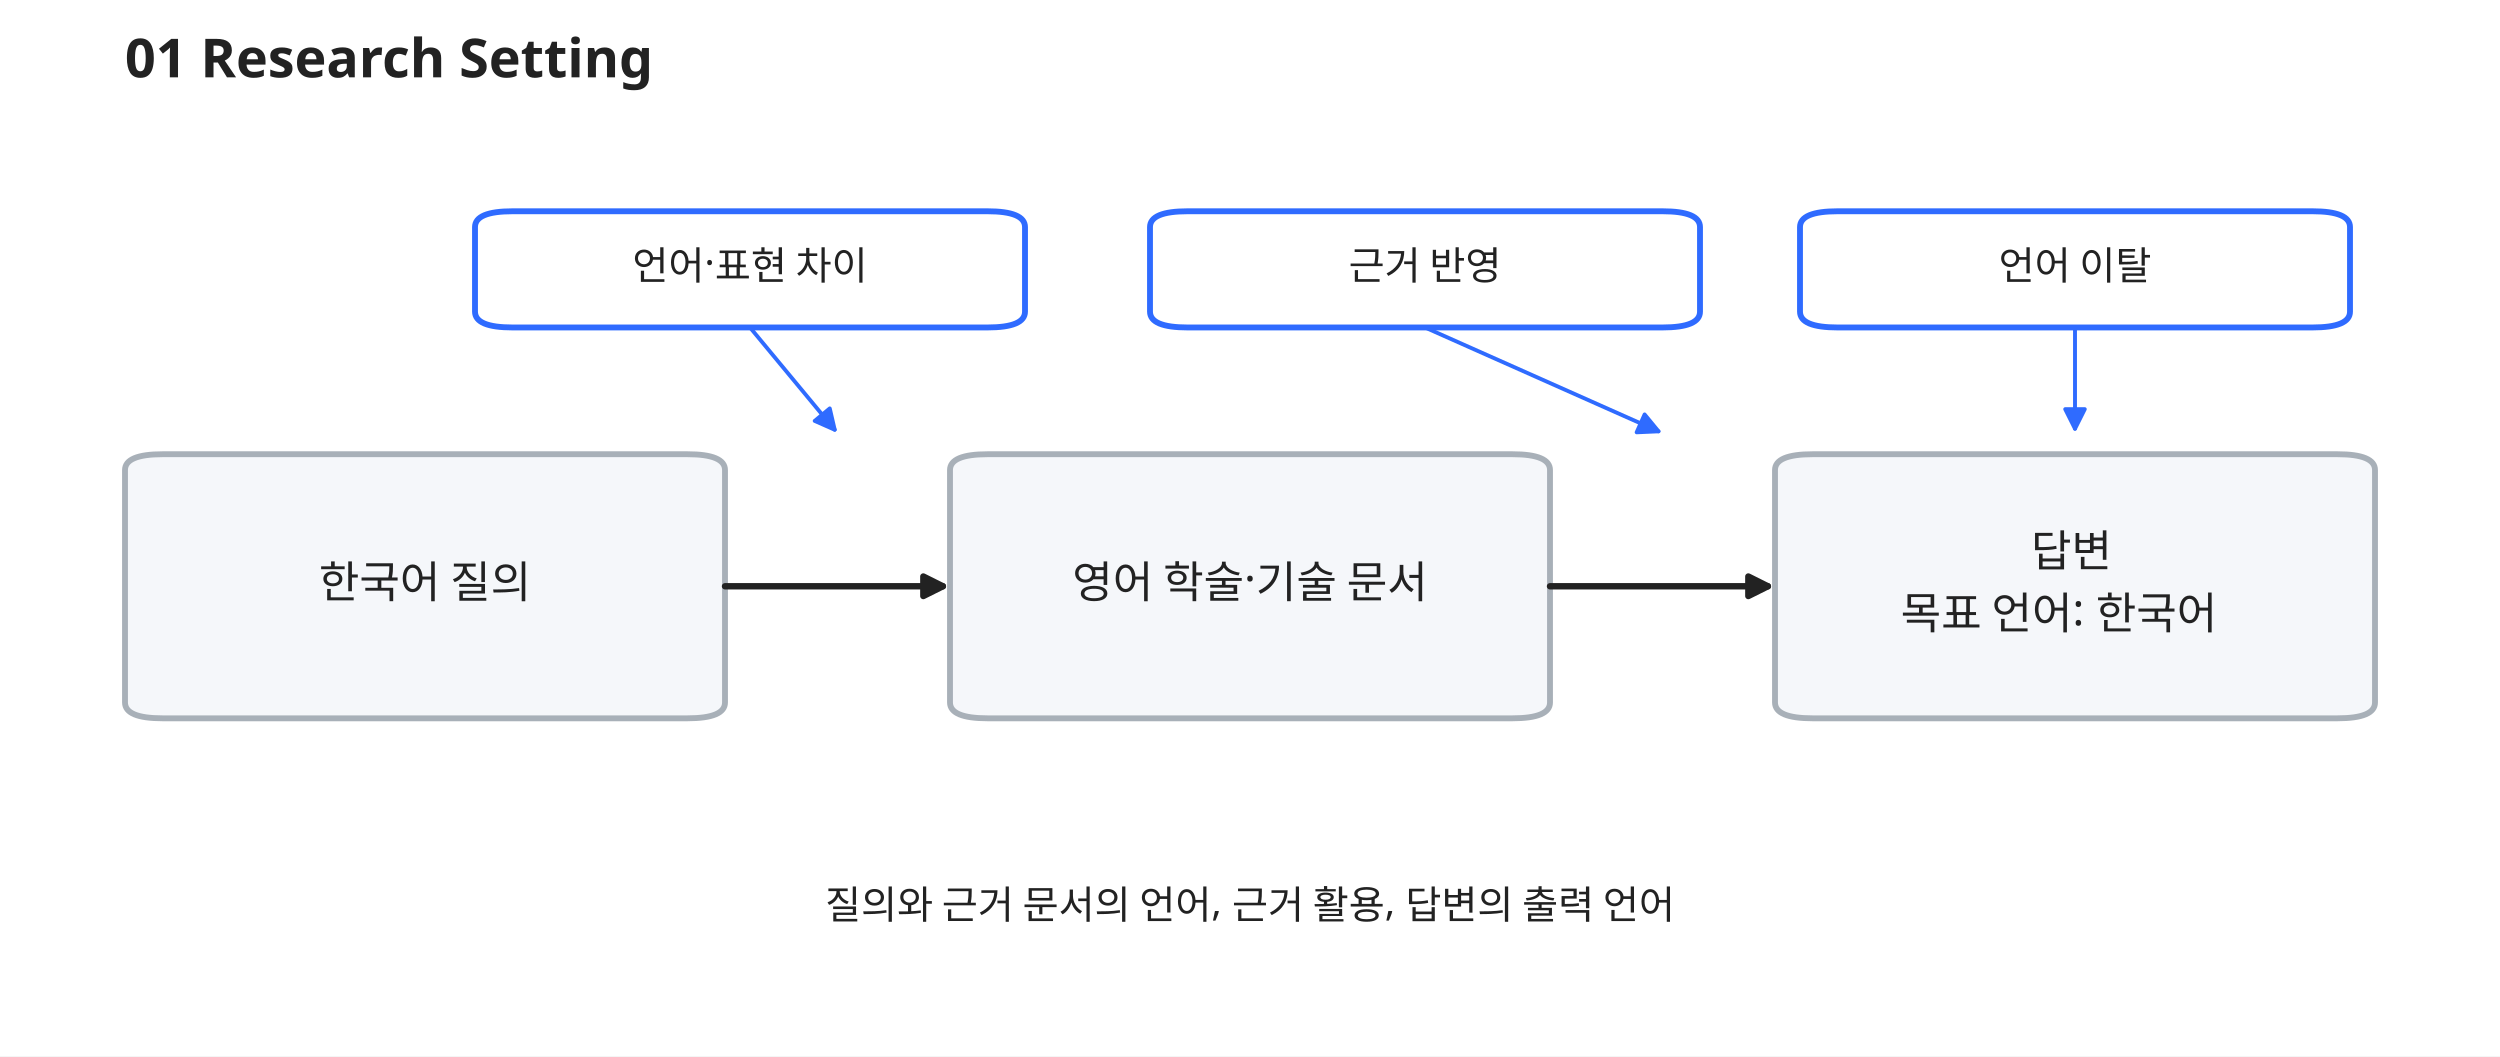
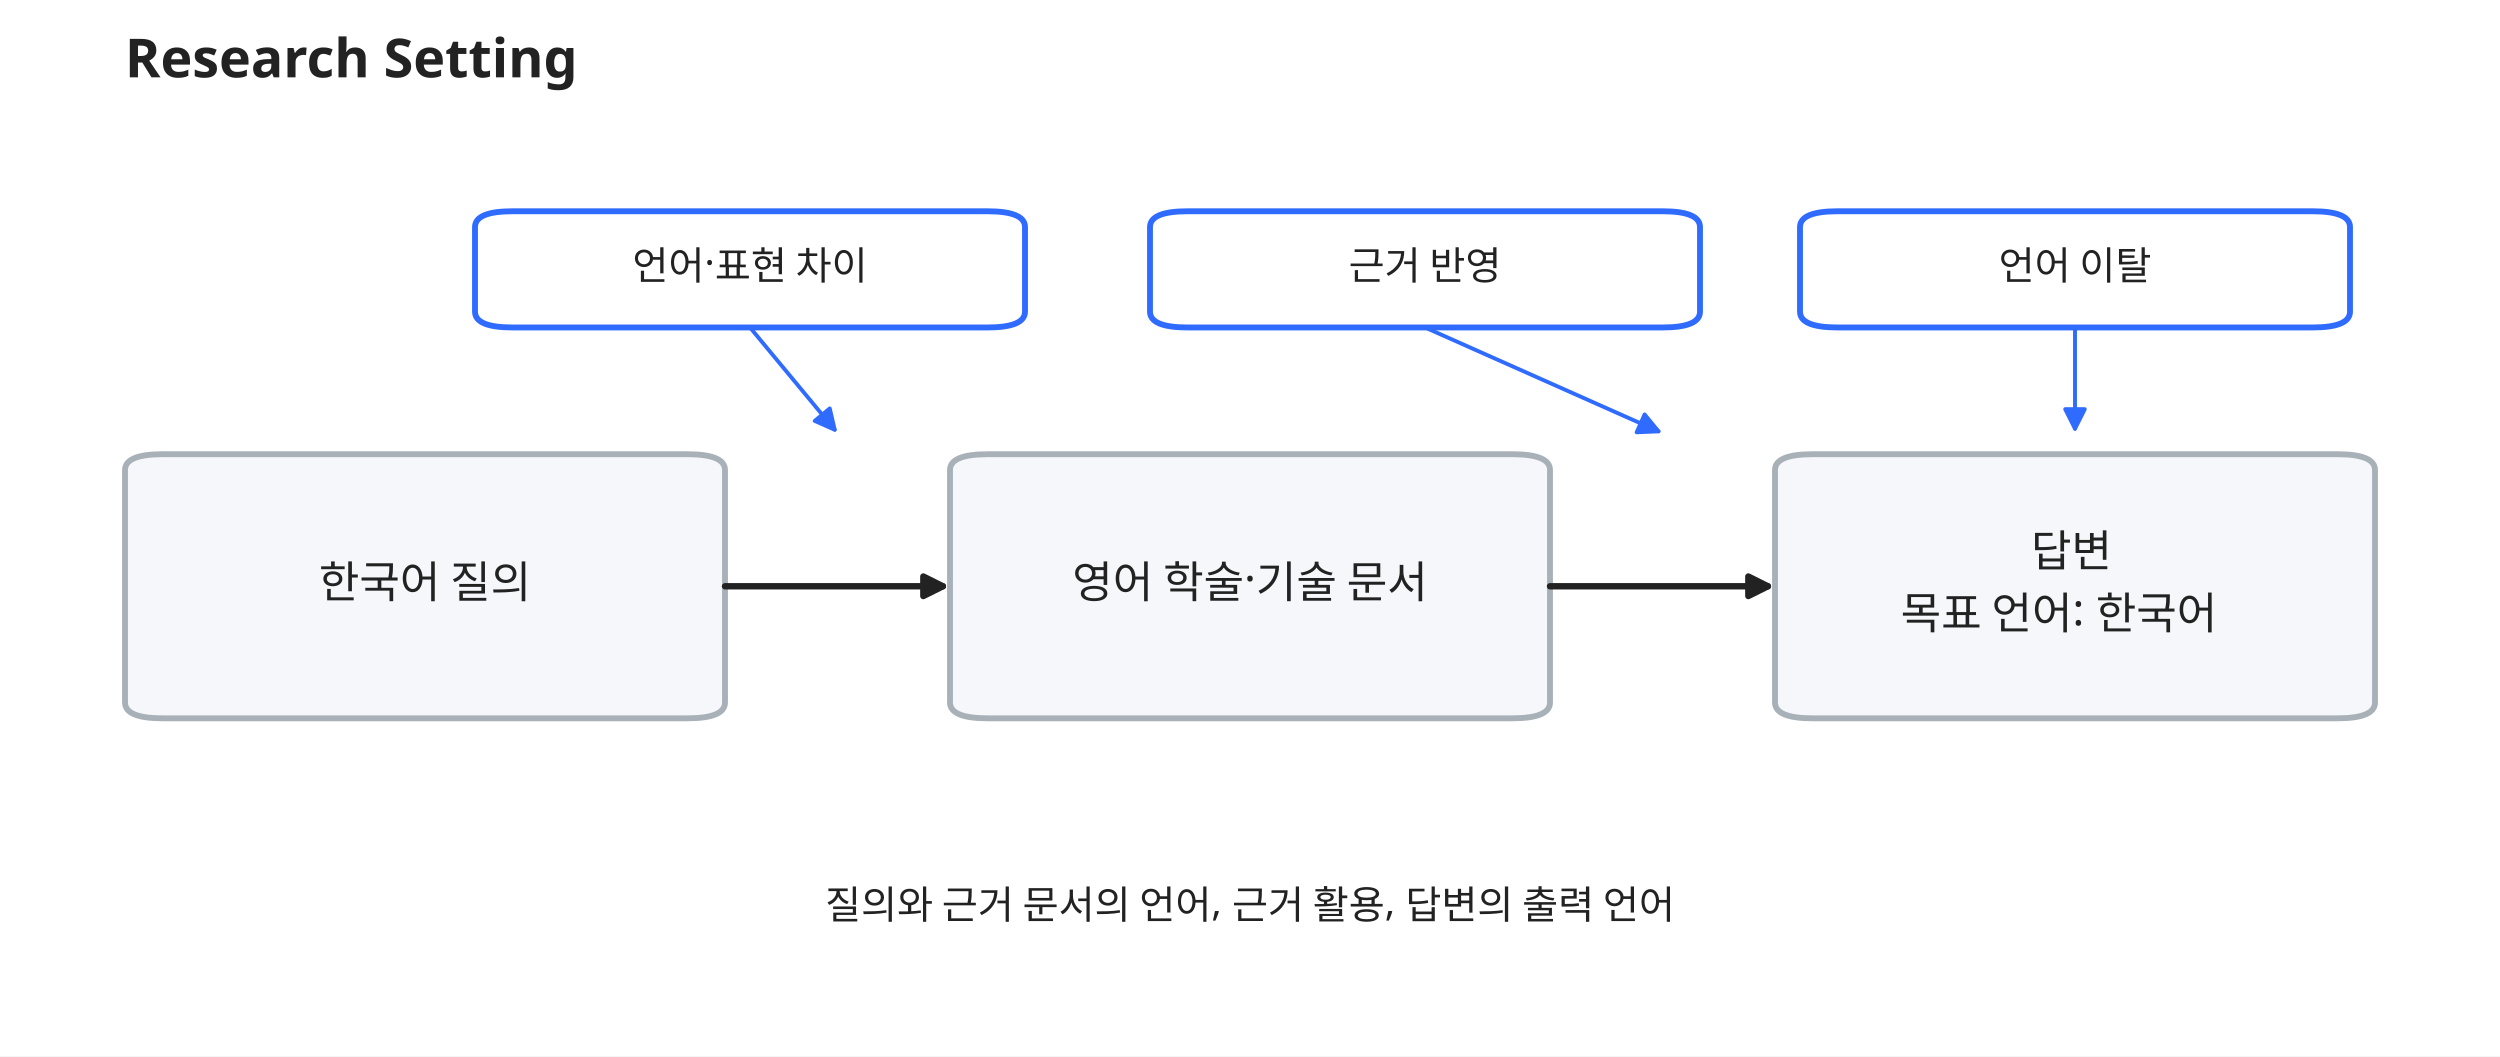
<svg xmlns="http://www.w3.org/2000/svg" width="511.2pt" height="216pt" viewBox="0 0 511.2 216" version="1.1">
  <defs>
    <style type="text/css">*{stroke-linejoin: round; stroke-linecap: butt}</style>
  </defs>
  <g id="figure_1">
    <g id="patch_1">
      <path d="M 0 216 L 511.2 216 L 511.2 0 L 0 0 z " style="fill: #ffffff" />
    </g>
    <g id="axes_1">
      <g id="patch_2">
        <path d="M 33.228 146.88 L 140.58 146.88 Q 148.248 146.88 148.248 143.64 L 148.248 96.12 Q 148.248 92.88 140.58 92.88 L 33.228 92.88 Q 25.56 92.88 25.56 96.12 L 25.56 143.64 Q 25.56 146.88 33.228 146.88 z " clip-path="url(#p0d0d12ceb9)" style="fill: #f5f7fa; stroke: #a8b0b8; stroke-width: 1.2; stroke-linejoin: miter" />
      </g>
      <g id="patch_3">
        <path d="M 201.924 146.88 L 309.276 146.88 Q 316.944 146.88 316.944 143.64 L 316.944 96.12 Q 316.944 92.88 309.276 92.88 L 201.924 92.88 Q 194.256 92.88 194.256 96.12 L 194.256 143.64 Q 194.256 146.88 201.924 146.88 z " clip-path="url(#p0d0d12ceb9)" style="fill: #f5f7fa; stroke: #a8b0b8; stroke-width: 1.2; stroke-linejoin: miter" />
      </g>
      <g id="patch_4">
        <path d="M 370.62 146.88 L 477.972 146.88 Q 485.64 146.88 485.64 143.64 L 485.64 96.12 Q 485.64 92.88 477.972 92.88 L 370.62 92.88 Q 362.952 92.88 362.952 96.12 L 362.952 143.64 Q 362.952 146.88 370.62 146.88 z " clip-path="url(#p0d0d12ceb9)" style="fill: #f5f7fa; stroke: #a8b0b8; stroke-width: 1.2; stroke-linejoin: miter" />
      </g>
      <g id="patch_5">
        <path d="M 148.248 119.88 Q 171.252 119.88 192.803 119.88 " clip-path="url(#p0d0d12ceb9)" style="fill: none; stroke: #222222; stroke-width: 1.3; stroke-linecap: round" />
        <path d="M 188.803 117.88 L 192.803 119.88 L 188.803 121.88 z " clip-path="url(#p0d0d12ceb9)" style="fill: #222222; stroke: #222222; stroke-width: 1.3; stroke-linecap: round" />
      </g>
      <g id="patch_6">
        <path d="M 316.944 119.88 Q 339.948 119.88 361.499 119.88 " clip-path="url(#p0d0d12ceb9)" style="fill: none; stroke: #222222; stroke-width: 1.3; stroke-linecap: round" />
        <path d="M 357.499 117.88 L 361.499 119.88 L 357.499 121.88 z " clip-path="url(#p0d0d12ceb9)" style="fill: #222222; stroke: #222222; stroke-width: 1.3; stroke-linecap: round" />
      </g>
      <g id="patch_7">
        <path d="M 104.796 66.96 L 201.924 66.96 Q 209.592 66.96 209.592 63.72 L 209.592 46.44 Q 209.592 43.2 201.924 43.2 L 104.796 43.2 Q 97.128 43.2 97.128 46.44 L 97.128 63.72 Q 97.128 66.96 104.796 66.96 z " clip-path="url(#p0d0d12ceb9)" style="fill: #ffffff; stroke: #2f6bff; stroke-width: 1.2; stroke-linejoin: miter" />
      </g>
      <g id="patch_8">
        <path d="M 153.36 66.96 Q 162.306 77.76 170.681 87.871 " clip-path="url(#p0d0d12ceb9)" style="fill: none; stroke: #2f6bff; stroke-width: 0.8; stroke-linecap: round" />
        <path d="M 169.67 83.515 L 170.681 87.871 L 166.59 86.067 z " clip-path="url(#p0d0d12ceb9)" style="fill: #2f6bff; stroke: #2f6bff; stroke-width: 0.8; stroke-linecap: round" />
      </g>
      <g id="patch_9">
        <path d="M 242.82 66.96 L 339.948 66.96 Q 347.616 66.96 347.616 63.72 L 347.616 46.44 Q 347.616 43.2 339.948 43.2 L 242.82 43.2 Q 235.152 43.2 235.152 46.44 L 235.152 63.72 Q 235.152 66.96 242.82 66.96 z " clip-path="url(#p0d0d12ceb9)" style="fill: #ffffff; stroke: #2f6bff; stroke-width: 1.2; stroke-linejoin: miter" />
      </g>
      <g id="patch_10">
        <path d="M 291.384 66.96 Q 315.666 77.76 339.131 88.197 " clip-path="url(#p0d0d12ceb9)" style="fill: none; stroke: #2f6bff; stroke-width: 0.8; stroke-linecap: round" />
        <path d="M 336.289 84.744 L 339.131 88.197 L 334.663 88.398 z " clip-path="url(#p0d0d12ceb9)" style="fill: #2f6bff; stroke: #2f6bff; stroke-width: 0.8; stroke-linecap: round" />
      </g>
      <g id="patch_11">
        <path d="M 375.732 66.96 L 472.86 66.96 Q 480.528 66.96 480.528 63.72 L 480.528 46.44 Q 480.528 43.2 472.86 43.2 L 375.732 43.2 Q 368.064 43.2 368.064 46.44 L 368.064 63.72 Q 368.064 66.96 375.732 66.96 z " clip-path="url(#p0d0d12ceb9)" style="fill: #ffffff; stroke: #2f6bff; stroke-width: 1.2; stroke-linejoin: miter" />
      </g>
      <g id="patch_12">
        <path d="M 424.296 66.96 Q 424.296 77.76 424.296 87.666 " clip-path="url(#p0d0d12ceb9)" style="fill: none; stroke: #2f6bff; stroke-width: 0.8; stroke-linecap: round" />
        <path d="M 426.296 83.666 L 424.296 87.666 L 422.296 83.666 z " clip-path="url(#p0d0d12ceb9)" style="fill: #2f6bff; stroke: #2f6bff; stroke-width: 0.8; stroke-linecap: round" />
      </g>
      <g id="text_1">
-         <text style="font-weight: 700; font-size: 11px; font-family: 'Malgun Gothic'; text-anchor: start; fill: #222222" x="25.56" y="15.809" transform="rotate(-0 25.56 15.80883)">01  Research Setting</text>
+         <text style="font-weight: 700; font-size: 11px; font-family: 'Malgun Gothic'; text-anchor: start; fill: #222222" x="25.56" y="15.809" transform="rotate(-0 25.56 15.80883)">Research Setting</text>
      </g>
      <g id="text_2">
        <text style="font-size: 9px; font-family: 'Malgun Gothic'; text-anchor: middle; fill: #222222" x="86.904" y="122.233" transform="rotate(-0 86.904 122.2327)">한국어 질의</text>
      </g>
      <g id="text_3">
        <text style="font-size: 9px; font-family: 'Malgun Gothic'; text-anchor: middle; fill: #222222" x="255.6" y="122.233" transform="rotate(-0 255.6 122.2327)">영어 학술·기술 문서</text>
      </g>
      <g id="text_4">
        <text style="font-size: 9px; font-family: 'Malgun Gothic'; fill: #222222" transform="translate(415.296 115.8733)">답변</text>
        <text style="font-size: 9px; font-family: 'Malgun Gothic'; fill: #222222" transform="translate(388.6476 128.592)">목표 언어: 한국어</text>
      </g>
      <g id="text_5">
        <text style="font-size: 8px; font-family: 'Malgun Gothic'; text-anchor: middle; fill: #222222" x="153.36" y="57.171" transform="rotate(-0 153.36 57.17125)">언어·표현 차이</text>
      </g>
      <g id="text_6">
        <text style="font-size: 8px; font-family: 'Malgun Gothic'; text-anchor: middle; fill: #222222" x="291.384" y="57.171" transform="rotate(-0 291.384 57.17125)">근거 반영</text>
      </g>
      <g id="text_7">
        <text style="font-size: 8px; font-family: 'Malgun Gothic'; text-anchor: middle; fill: #222222" x="424.296" y="57.171" transform="rotate(-0 424.296 57.17125)">언어 이탈</text>
      </g>
      <g id="text_8">
        <text style="font-size: 8px; font-family: 'Malgun Gothic'; text-anchor: middle; fill: #222222" x="255.6" y="187.869" transform="rotate(-0 255.6 187.8688)">질의와 근거 문서의 언어, 근거 활용, 답변의 출력 언어</text>
      </g>
    </g>
  </g>
  <defs>
    <clipPath id="p0d0d12ceb9">
      <rect x="0" y="0" width="511.2" height="216" />
    </clipPath>
  </defs>
</svg>
